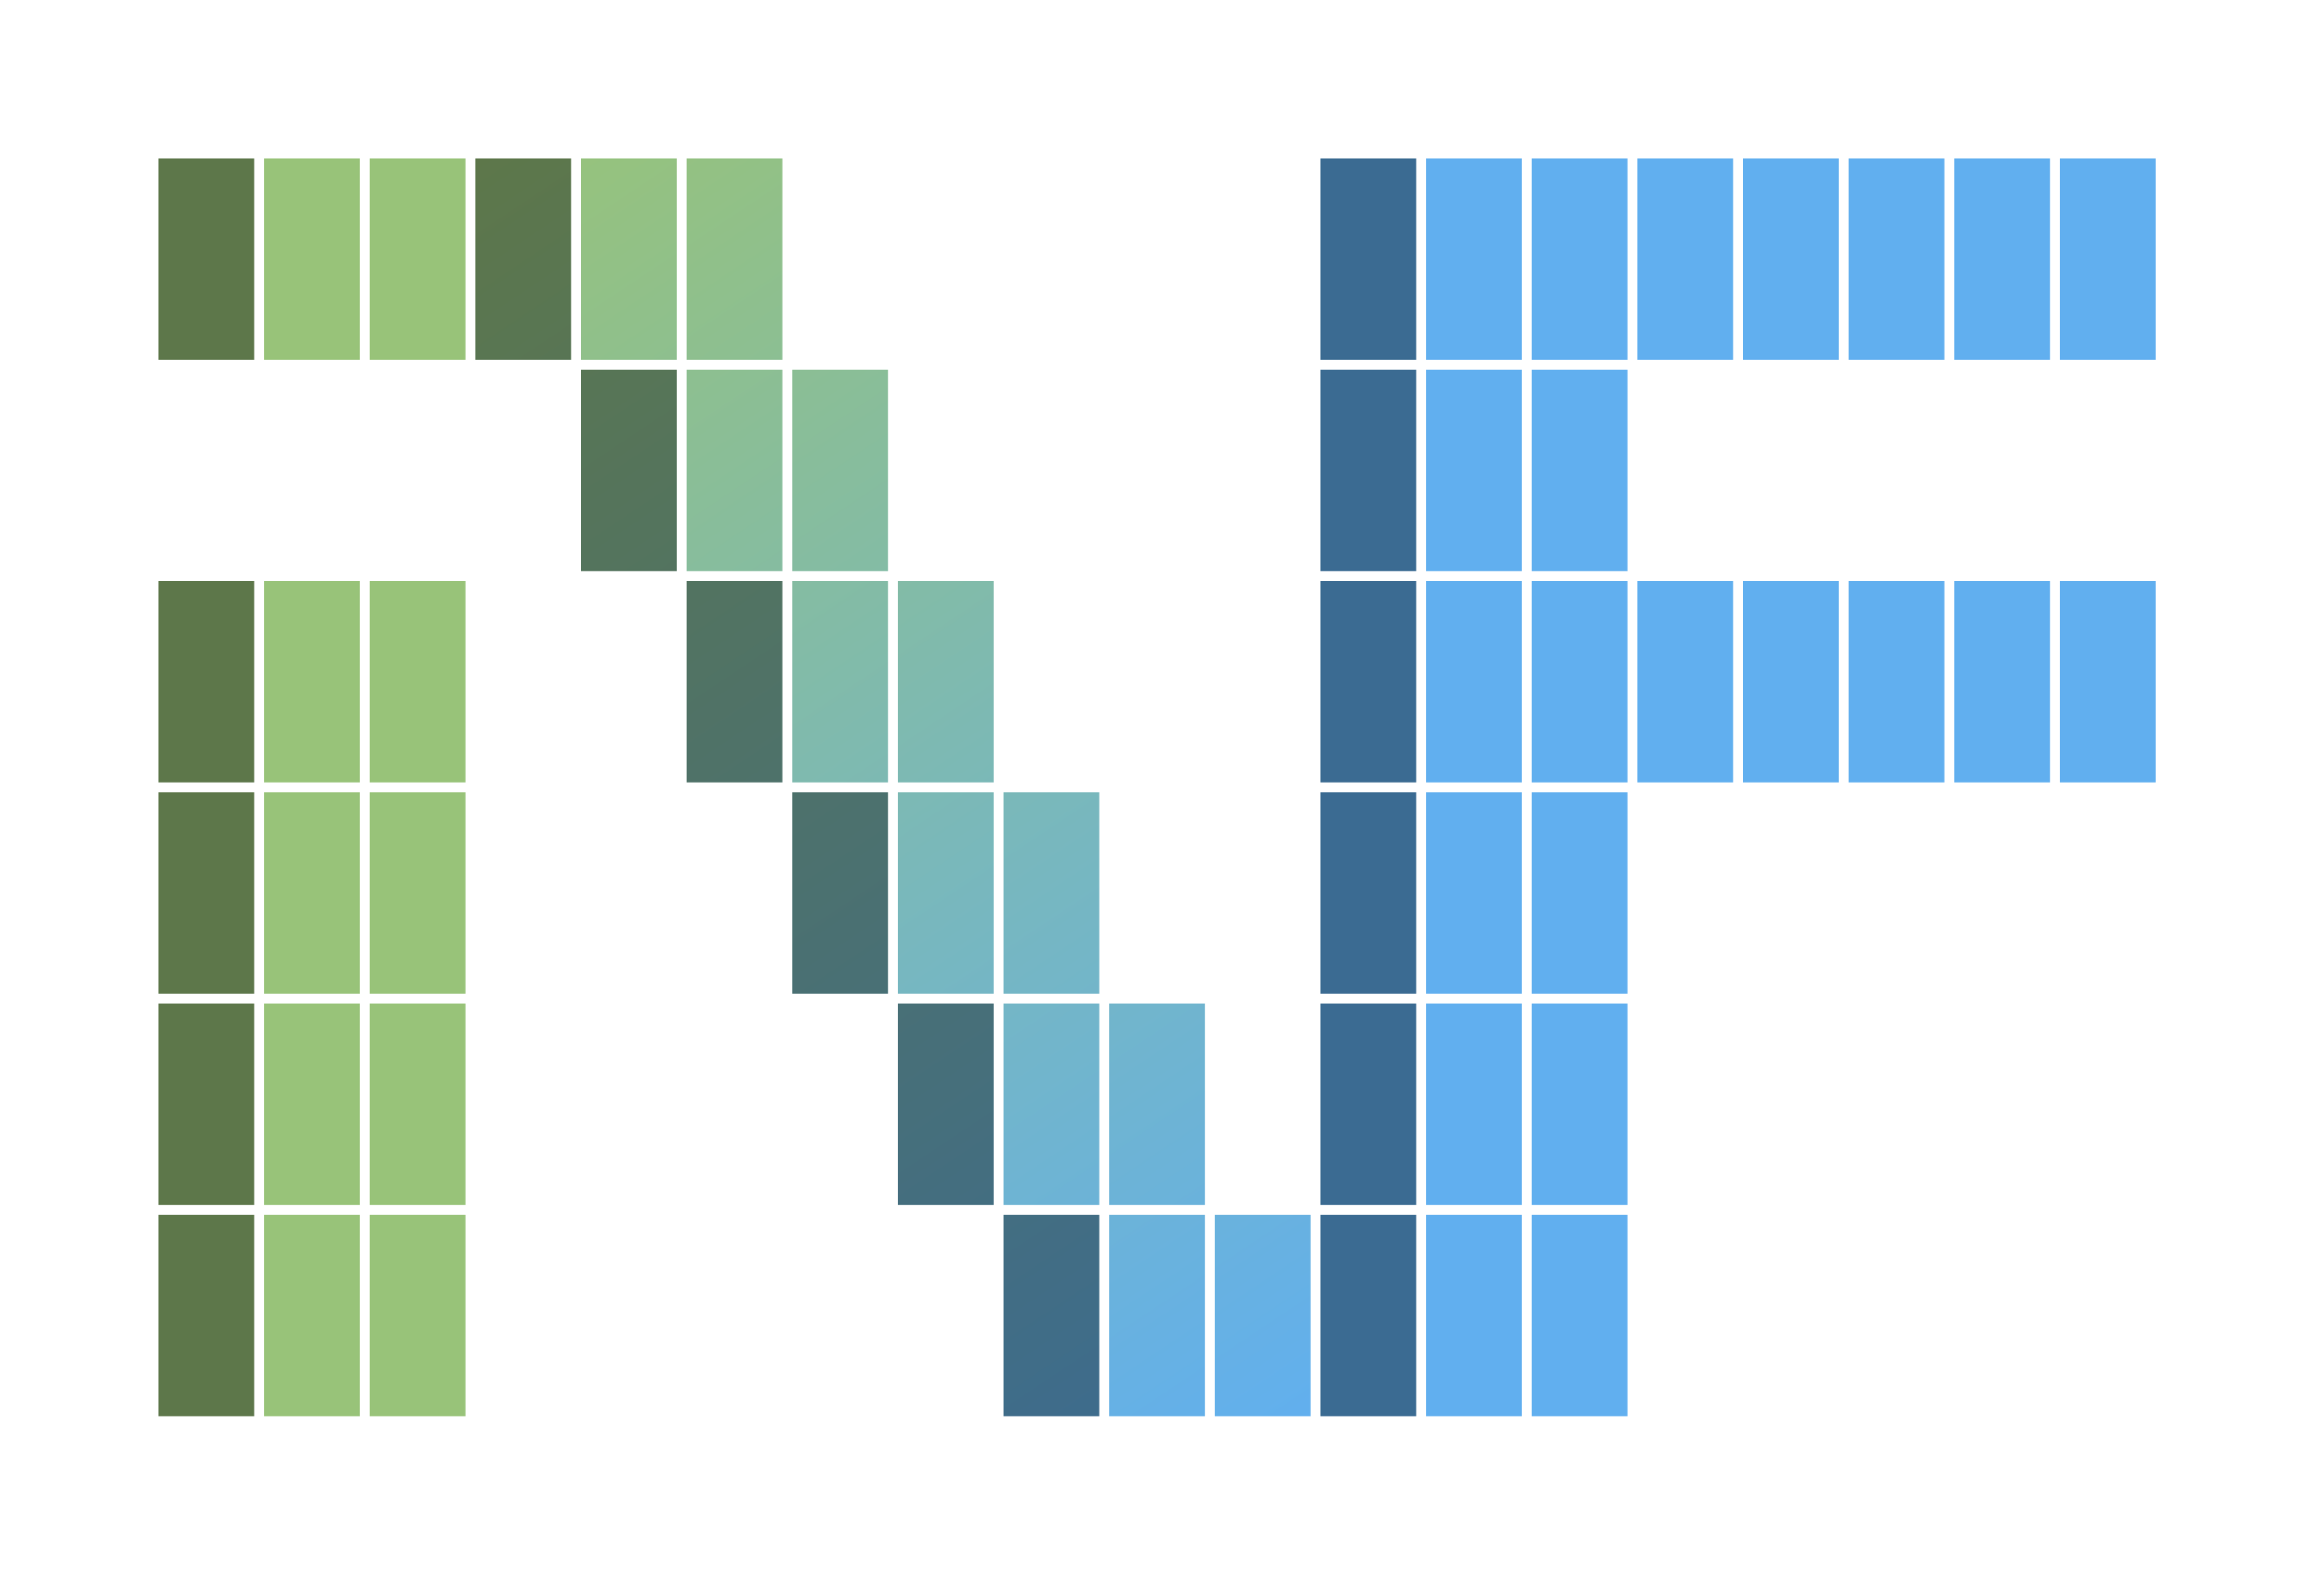
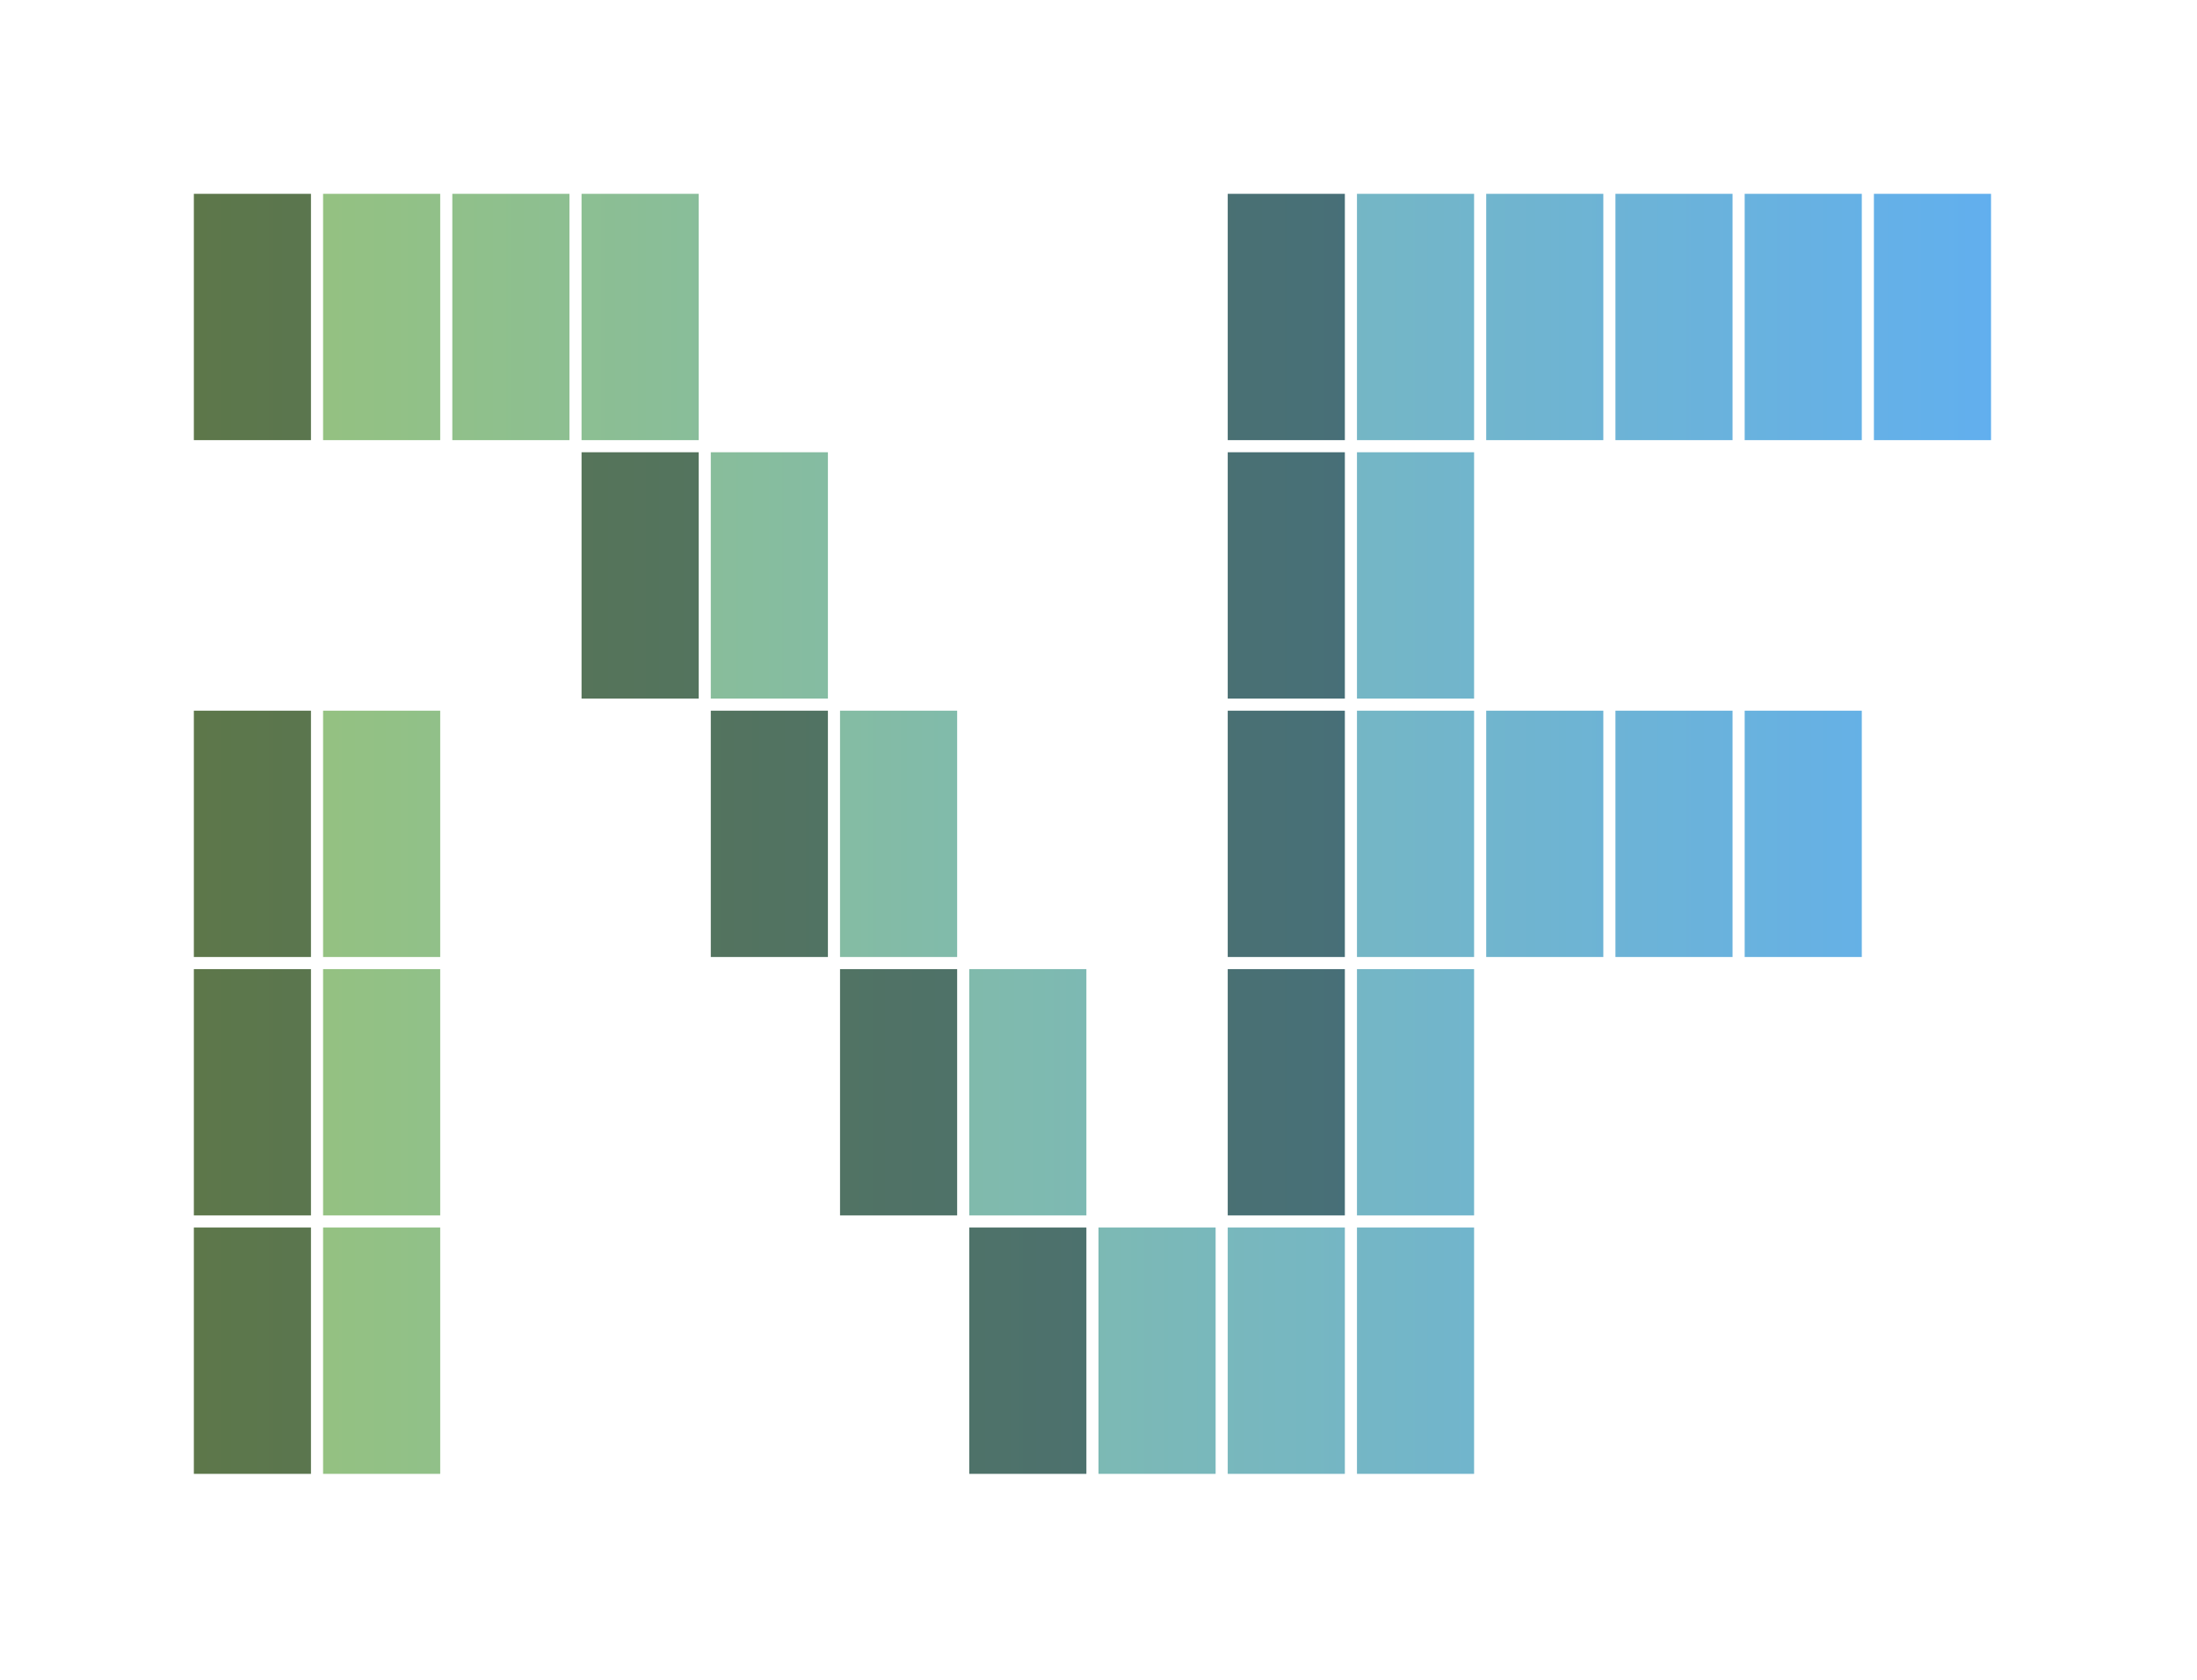
- <svg xmlns="http://www.w3.org/2000/svg" width="704" height="480" viewBox="0 0 704 480">
+ <svg xmlns="http://www.w3.org/2000/svg" width="544" height="416" viewBox="0 0 544 416">
  <defs>
-     <linearGradient id="gm" gradientUnits="userSpaceOnUse" x1="144" y1="48" x2="400" y2="432">
+     <linearGradient id="gm" gradientUnits="userSpaceOnUse" x1="48" y1="0" x2="496" y2="0">
      <stop offset="0" stop-color="#98c379" />
      <stop offset="1" stop-color="#61afef" />
    </linearGradient>
-     <linearGradient id="gd" gradientUnits="userSpaceOnUse" x1="144" y1="48" x2="400" y2="432">
+     <linearGradient id="gd" gradientUnits="userSpaceOnUse" x1="48" y1="0" x2="496" y2="0">
      <stop offset="0" stop-color="#5d774a" />
      <stop offset="1" stop-color="#3b6b92" />
    </linearGradient>
  </defs>
-   <rect x="48" y="48" width="29" height="61" fill="#5d774a" />
-   <rect x="80" y="48" width="29" height="61" fill="#98c379" />
-   <rect x="112" y="48" width="29" height="61" fill="#98c379" />
-   <rect x="48" y="176" width="29" height="61" fill="#5d774a" />
-   <rect x="80" y="176" width="29" height="61" fill="#98c379" />
-   <rect x="112" y="176" width="29" height="61" fill="#98c379" />
-   <rect x="48" y="240" width="29" height="61" fill="#5d774a" />
-   <rect x="80" y="240" width="29" height="61" fill="#98c379" />
-   <rect x="112" y="240" width="29" height="61" fill="#98c379" />
-   <rect x="48" y="304" width="29" height="61" fill="#5d774a" />
-   <rect x="80" y="304" width="29" height="61" fill="#98c379" />
-   <rect x="112" y="304" width="29" height="61" fill="#98c379" />
-   <rect x="48" y="368" width="29" height="61" fill="#5d774a" />
-   <rect x="80" y="368" width="29" height="61" fill="#98c379" />
-   <rect x="112" y="368" width="29" height="61" fill="#98c379" />
-   <rect x="144" y="48" width="29" height="61" fill="url(#gd)" />
-   <rect x="176" y="48" width="29" height="61" fill="url(#gm)" />
-   <rect x="208" y="48" width="29" height="61" fill="url(#gm)" />
-   <rect x="176" y="112" width="29" height="61" fill="url(#gd)" />
-   <rect x="208" y="112" width="29" height="61" fill="url(#gm)" />
-   <rect x="240" y="112" width="29" height="61" fill="url(#gm)" />
-   <rect x="208" y="176" width="29" height="61" fill="url(#gd)" />
-   <rect x="240" y="176" width="29" height="61" fill="url(#gm)" />
-   <rect x="272" y="176" width="29" height="61" fill="url(#gm)" />
-   <rect x="240" y="240" width="29" height="61" fill="url(#gd)" />
-   <rect x="272" y="240" width="29" height="61" fill="url(#gm)" />
-   <rect x="304" y="240" width="29" height="61" fill="url(#gm)" />
-   <rect x="272" y="304" width="29" height="61" fill="url(#gd)" />
+   <rect x="48" y="48" width="29" height="61" fill="url(#gd)" />
+   <rect x="80" y="48" width="29" height="61" fill="url(#gm)" />
+   <rect x="112" y="48" width="29" height="61" fill="url(#gm)" />
+   <rect x="144" y="48" width="29" height="61" fill="url(#gm)" />
+   <rect x="304" y="48" width="29" height="61" fill="url(#gd)" />
+   <rect x="336" y="48" width="29" height="61" fill="url(#gm)" />
+   <rect x="368" y="48" width="29" height="61" fill="url(#gm)" />
+   <rect x="400" y="48" width="29" height="61" fill="url(#gm)" />
+   <rect x="432" y="48" width="29" height="61" fill="url(#gm)" />
+   <rect x="464" y="48" width="29" height="61" fill="url(#gm)" />
+   <rect x="144" y="112" width="29" height="61" fill="url(#gd)" />
+   <rect x="176" y="112" width="29" height="61" fill="url(#gm)" />
+   <rect x="304" y="112" width="29" height="61" fill="url(#gd)" />
+   <rect x="336" y="112" width="29" height="61" fill="url(#gm)" />
+   <rect x="48" y="176" width="29" height="61" fill="url(#gd)" />
+   <rect x="80" y="176" width="29" height="61" fill="url(#gm)" />
+   <rect x="176" y="176" width="29" height="61" fill="url(#gd)" />
+   <rect x="208" y="176" width="29" height="61" fill="url(#gm)" />
+   <rect x="304" y="176" width="29" height="61" fill="url(#gd)" />
+   <rect x="336" y="176" width="29" height="61" fill="url(#gm)" />
+   <rect x="368" y="176" width="29" height="61" fill="url(#gm)" />
+   <rect x="400" y="176" width="29" height="61" fill="url(#gm)" />
+   <rect x="432" y="176" width="29" height="61" fill="url(#gm)" />
+   <rect x="48" y="240" width="29" height="61" fill="url(#gd)" />
+   <rect x="80" y="240" width="29" height="61" fill="url(#gm)" />
+   <rect x="208" y="240" width="29" height="61" fill="url(#gd)" />
+   <rect x="240" y="240" width="29" height="61" fill="url(#gm)" />
+   <rect x="304" y="240" width="29" height="61" fill="url(#gd)" />
+   <rect x="336" y="240" width="29" height="61" fill="url(#gm)" />
+   <rect x="48" y="304" width="29" height="61" fill="url(#gd)" />
+   <rect x="80" y="304" width="29" height="61" fill="url(#gm)" />
+   <rect x="240" y="304" width="29" height="61" fill="url(#gd)" />
+   <rect x="272" y="304" width="29" height="61" fill="url(#gm)" />
  <rect x="304" y="304" width="29" height="61" fill="url(#gm)" />
  <rect x="336" y="304" width="29" height="61" fill="url(#gm)" />
-   <rect x="304" y="368" width="29" height="61" fill="url(#gd)" />
-   <rect x="336" y="368" width="29" height="61" fill="url(#gm)" />
-   <rect x="368" y="368" width="29" height="61" fill="url(#gm)" />
-   <rect x="400" y="48" width="29" height="61" fill="#3b6b92" />
-   <rect x="432" y="48" width="29" height="61" fill="#61afef" />
-   <rect x="464" y="48" width="29" height="61" fill="#61afef" />
-   <rect x="496" y="48" width="29" height="61" fill="#61afef" />
-   <rect x="528" y="48" width="29" height="61" fill="#61afef" />
-   <rect x="560" y="48" width="29" height="61" fill="#61afef" />
-   <rect x="592" y="48" width="29" height="61" fill="#61afef" />
-   <rect x="624" y="48" width="29" height="61" fill="#61afef" />
-   <rect x="400" y="112" width="29" height="61" fill="#3b6b92" />
-   <rect x="432" y="112" width="29" height="61" fill="#61afef" />
-   <rect x="464" y="112" width="29" height="61" fill="#61afef" />
-   <rect x="400" y="176" width="29" height="61" fill="#3b6b92" />
-   <rect x="432" y="176" width="29" height="61" fill="#61afef" />
-   <rect x="464" y="176" width="29" height="61" fill="#61afef" />
-   <rect x="496" y="176" width="29" height="61" fill="#61afef" />
-   <rect x="528" y="176" width="29" height="61" fill="#61afef" />
-   <rect x="560" y="176" width="29" height="61" fill="#61afef" />
-   <rect x="592" y="176" width="29" height="61" fill="#61afef" />
-   <rect x="624" y="176" width="29" height="61" fill="#61afef" />
-   <rect x="400" y="240" width="29" height="61" fill="#3b6b92" />
-   <rect x="432" y="240" width="29" height="61" fill="#61afef" />
-   <rect x="464" y="240" width="29" height="61" fill="#61afef" />
-   <rect x="400" y="304" width="29" height="61" fill="#3b6b92" />
-   <rect x="432" y="304" width="29" height="61" fill="#61afef" />
-   <rect x="464" y="304" width="29" height="61" fill="#61afef" />
-   <rect x="400" y="368" width="29" height="61" fill="#3b6b92" />
-   <rect x="432" y="368" width="29" height="61" fill="#61afef" />
-   <rect x="464" y="368" width="29" height="61" fill="#61afef" />
</svg>
